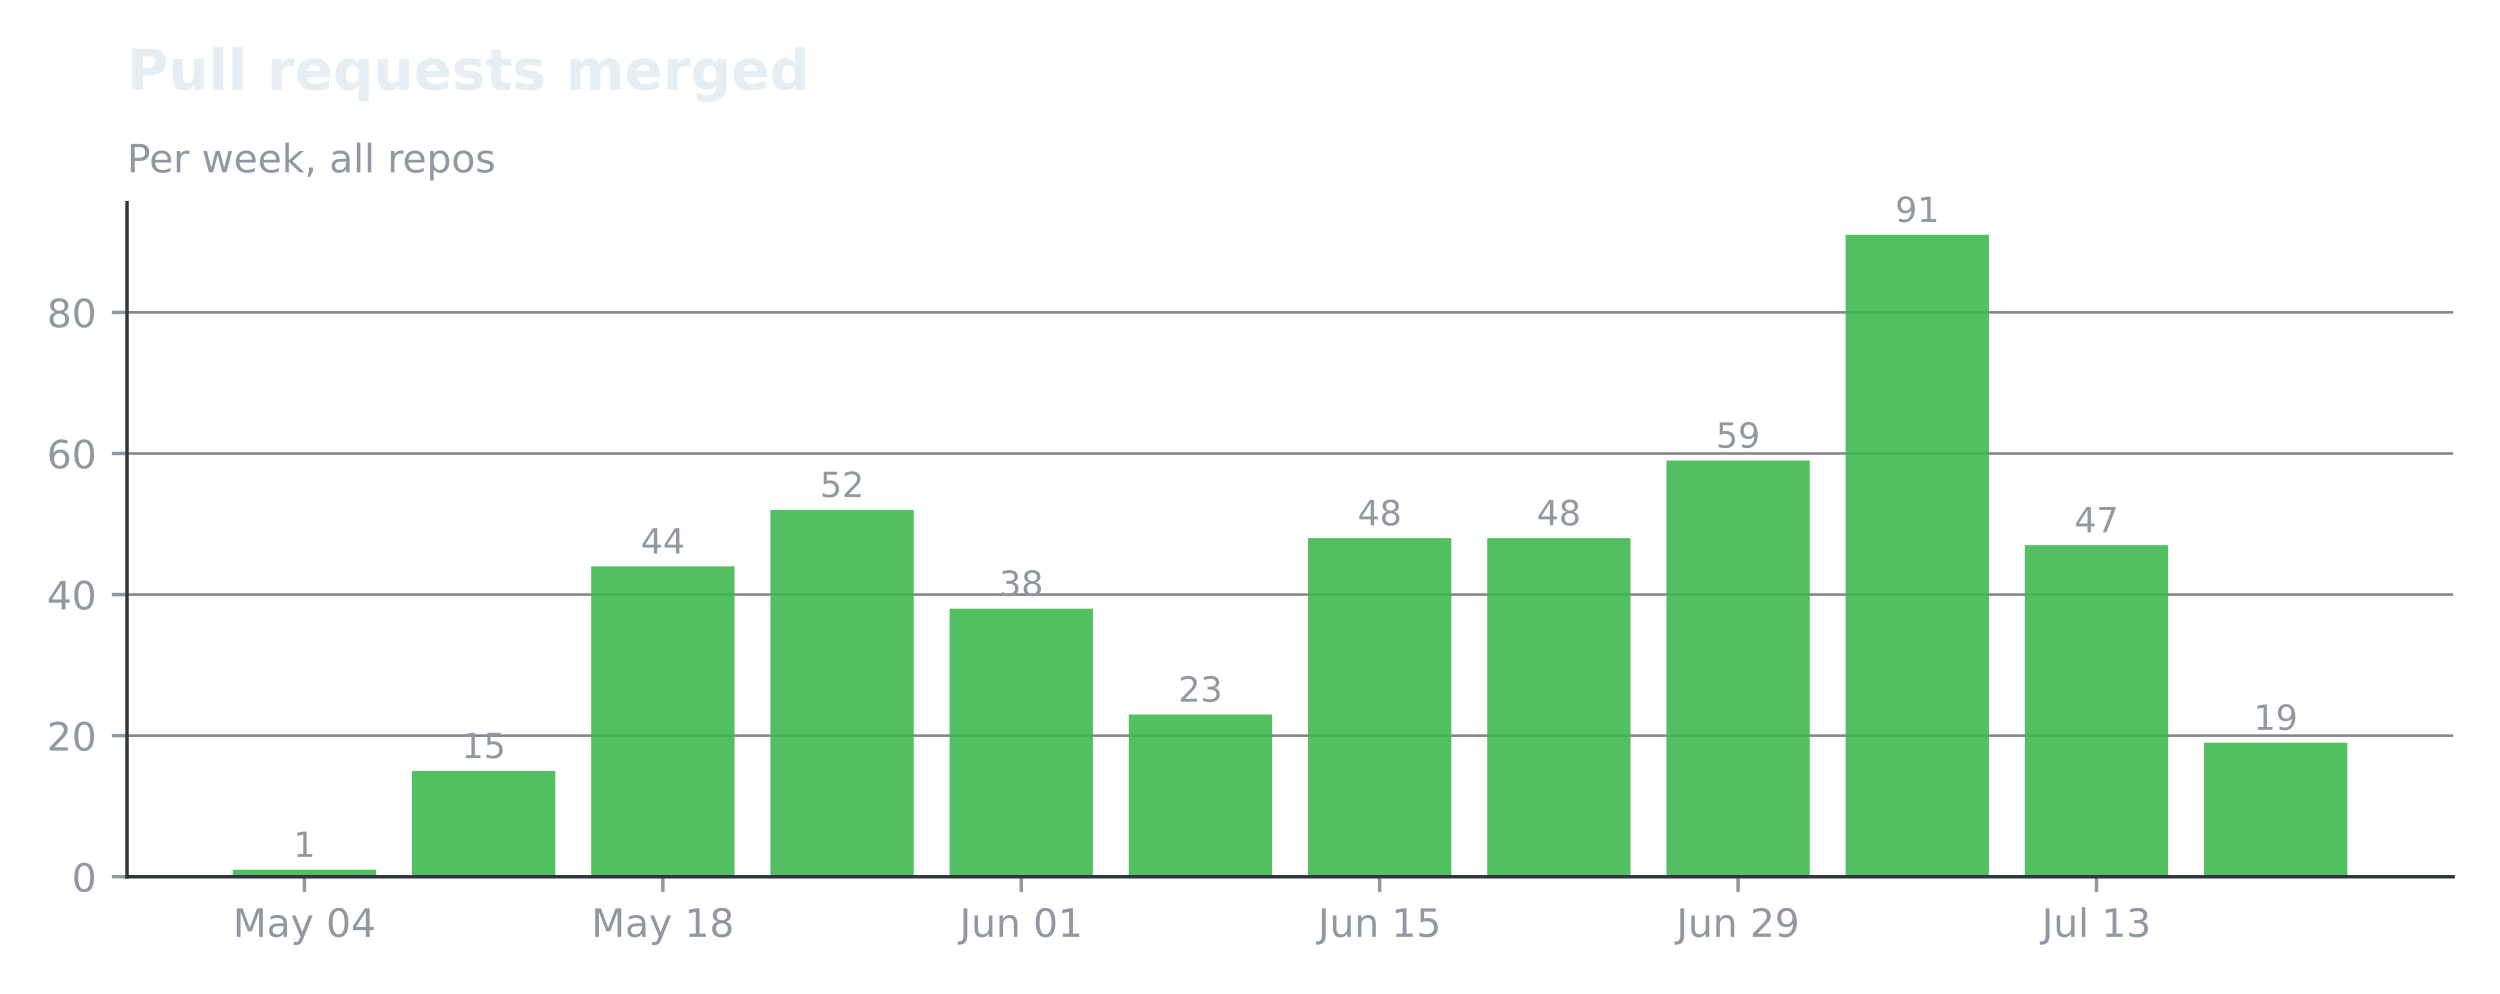
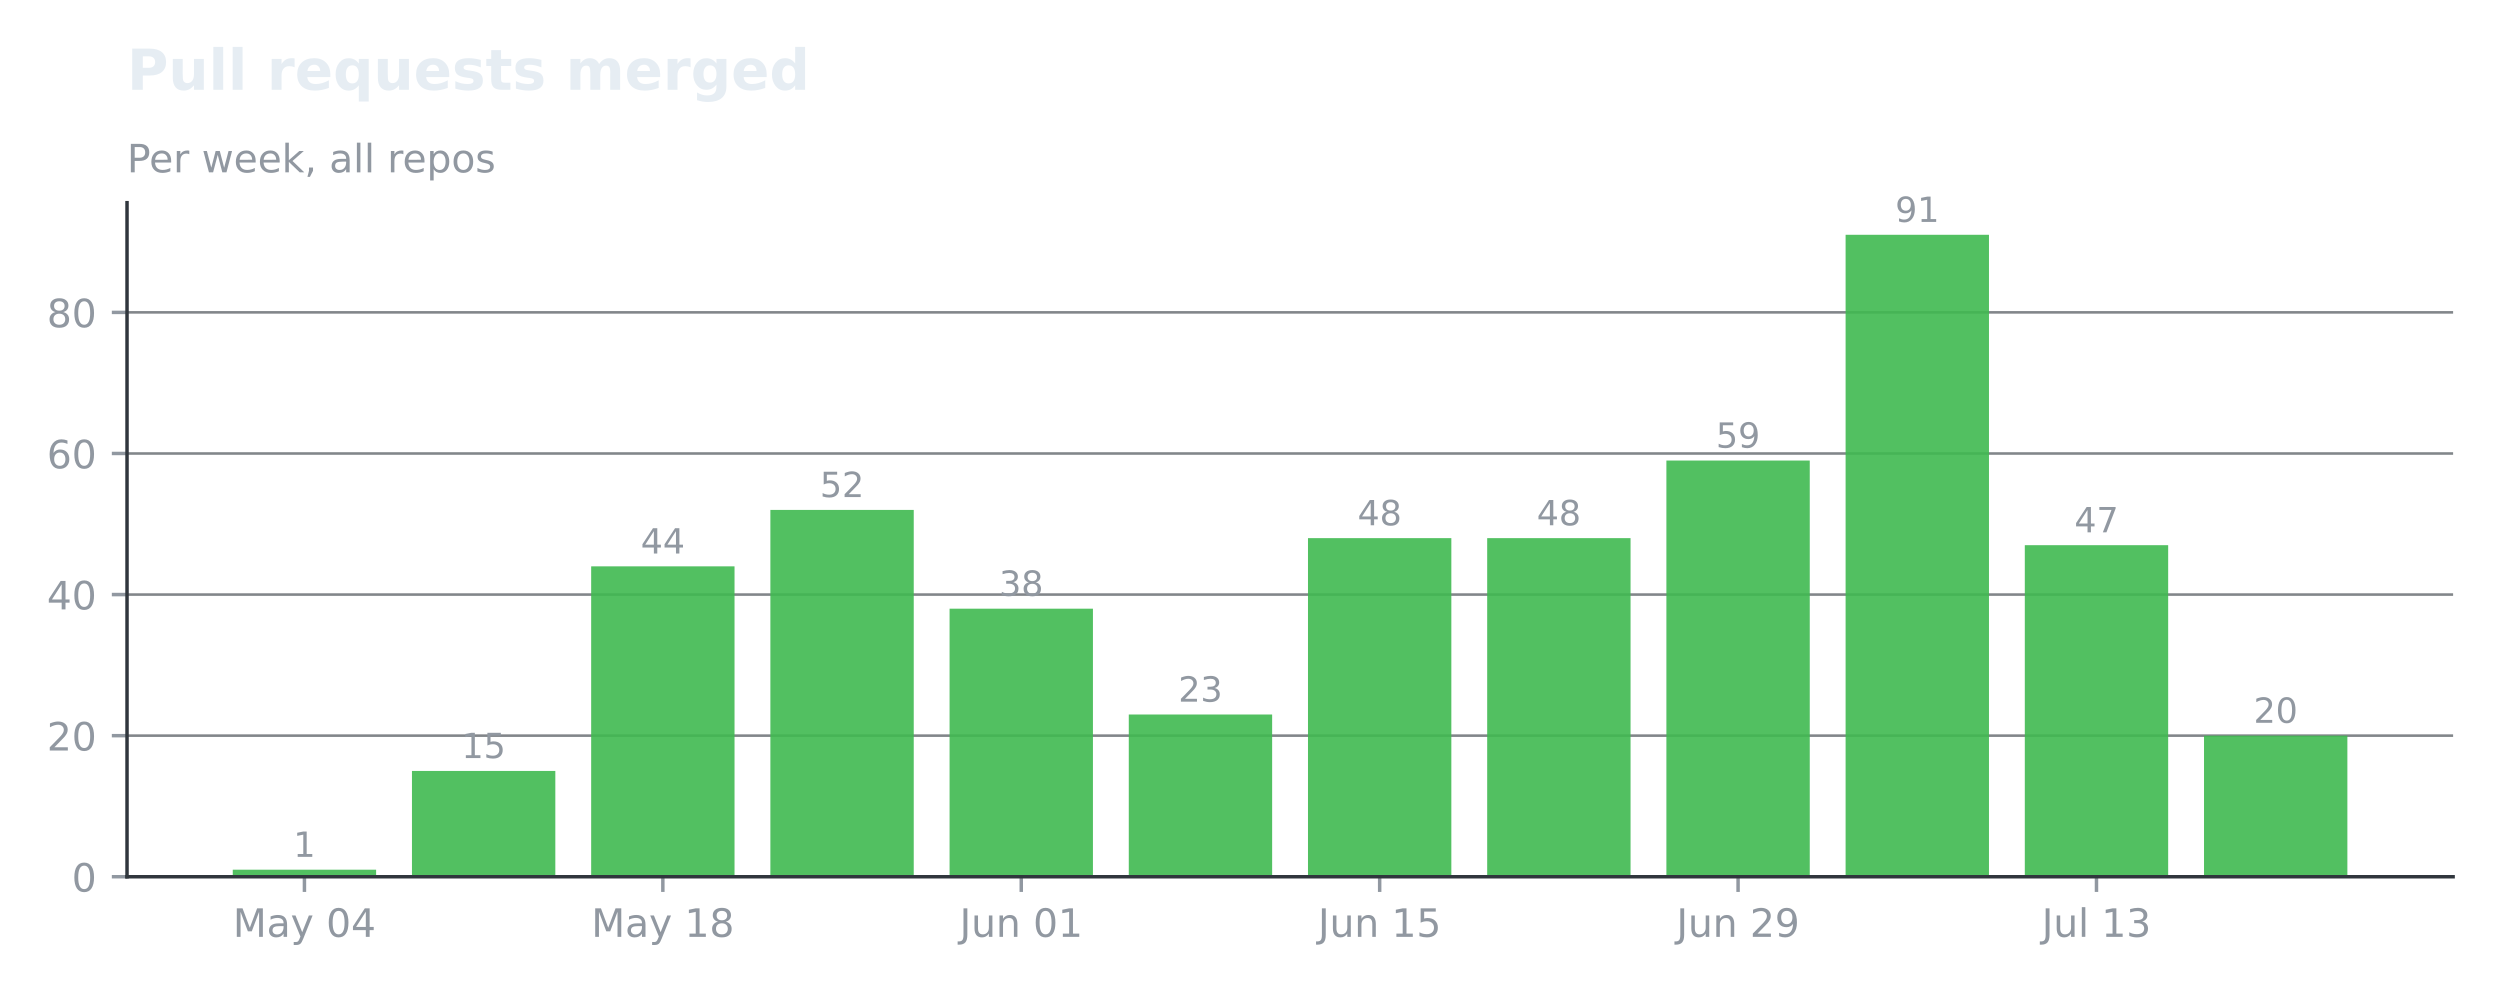
<svg xmlns="http://www.w3.org/2000/svg" xmlns:xlink="http://www.w3.org/1999/xlink" width="575.732pt" height="228.711pt" viewBox="0 0 575.732 228.711" version="1.1">
  <defs>
    <style type="text/css">*{stroke-linejoin: round; stroke-linecap: butt}</style>
  </defs>
  <g id="figure_1">
    <g id="patch_1">
      <path d="M 0 228.711  L 575.732 228.711  L 575.732 -0  L 0 -0  L 0 228.711  z " style="fill: none; opacity: 0" />
    </g>
    <g id="axes_1">
      <g id="patch_2">
        <path d="M 29.253 201.91  L 564.933 201.91  L 564.933 46.678  L 29.253 46.678  L 29.253 201.91  z " style="fill: none" />
      </g>
      <g id="matplotlib.axis_1">
        <g id="xtick_1">
          <g id="line2d_1">
            <defs>
-               <path id="mbb3bbf8a56" d="M 0 0  L 0 3.5  " style="stroke: #9198a1; stroke-width: 0.8" />
+               <path id="mddf675dea5" d="M 0 0  L 0 3.5  " style="stroke: #9198a1; stroke-width: 0.8" />
            </defs>
            <g>
-               <use xlink:href="#mbb3bbf8a56" x="70.109" y="201.91" style="fill: #9198a1; stroke: #9198a1; stroke-width: 0.8" />
+               <use xlink:href="#mddf675dea5" x="70.109" y="201.91" style="fill: #9198a1; stroke: #9198a1; stroke-width: 0.8" />
            </g>
          </g>
          <g id="text_1">
            <g style="fill: #9198a1" transform="translate(53.64929 215.7479) scale(0.09 -0.09)">
              <defs>
                <path id="DejaVuSans-30" d="M 628 4666  L 1569 4666  L 2759 1491  L 3956 4666  L 4897 4666  L 4897 0  L 4281 0  L 4281 4097  L 3078 897  L 2444 897  L 1241 4097  L 1241 0  L 628 0  L 628 4666  z " transform="scale(0.015625)" />
                <path id="DejaVuSans-44" d="M 2194 1759  Q 1497 1759 1228 1600  Q 959 1441 959 1056  Q 959 750 1161 570  Q 1363 391 1709 391  Q 2188 391 2477 730  Q 2766 1069 2766 1631  L 2766 1759  L 2194 1759  z M 3341 1997  L 3341 0  L 2766 0  L 2766 531  Q 2569 213 2275 61  Q 1981 -91 1556 -91  Q 1019 -91 701 211  Q 384 513 384 1019  Q 384 1609 779 1909  Q 1175 2209 1959 2209  L 2766 2209  L 2766 2266  Q 2766 2663 2505 2880  Q 2244 3097 1772 3097  Q 1472 3097 1187 3025  Q 903 2953 641 2809  L 641 3341  Q 956 3463 1253 3523  Q 1550 3584 1831 3584  Q 2591 3584 2966 3190  Q 3341 2797 3341 1997  z " transform="scale(0.015625)" />
                <path id="DejaVuSans-5c" d="M 2059 -325  Q 1816 -950 1584 -1140  Q 1353 -1331 966 -1331  L 506 -1331  L 506 -850  L 844 -850  Q 1081 -850 1212 -737  Q 1344 -625 1503 -206  L 1606 56  L 191 3500  L 800 3500  L 1894 763  L 2988 3500  L 3597 3500  L 2059 -325  z " transform="scale(0.015625)" />
                <path id="DejaVuSans-3" transform="scale(0.015625)" />
                <path id="DejaVuSans-13" d="M 2034 4250  Q 1547 4250 1301 3770  Q 1056 3291 1056 2328  Q 1056 1369 1301 889  Q 1547 409 2034 409  Q 2525 409 2770 889  Q 3016 1369 3016 2328  Q 3016 3291 2770 3770  Q 2525 4250 2034 4250  z M 2034 4750  Q 2819 4750 3233 4129  Q 3647 3509 3647 2328  Q 3647 1150 3233 529  Q 2819 -91 2034 -91  Q 1250 -91 836 529  Q 422 1150 422 2328  Q 422 3509 836 4129  Q 1250 4750 2034 4750  z " transform="scale(0.015625)" />
                <path id="DejaVuSans-17" d="M 2419 4116  L 825 1625  L 2419 1625  L 2419 4116  z M 2253 4666  L 3047 4666  L 3047 1625  L 3713 1625  L 3713 1100  L 3047 1100  L 3047 0  L 2419 0  L 2419 1100  L 313 1100  L 313 1709  L 2253 4666  z " transform="scale(0.015625)" />
              </defs>
              <use xlink:href="#DejaVuSans-30" />
              <use xlink:href="#DejaVuSans-44" transform="translate(86.28125 0)" />
              <use xlink:href="#DejaVuSans-5c" transform="translate(147.5625 0)" />
              <use xlink:href="#DejaVuSans-3" transform="translate(206.75 0)" />
              <use xlink:href="#DejaVuSans-13" transform="translate(238.5312 0)" />
              <use xlink:href="#DejaVuSans-17" transform="translate(302.1562 0)" />
            </g>
          </g>
        </g>
        <g id="xtick_2">
          <g id="line2d_2">
            <g>
-               <use xlink:href="#mbb3bbf8a56" x="152.649" y="201.91" style="fill: #9198a1; stroke: #9198a1; stroke-width: 0.8" />
+               <use xlink:href="#mddf675dea5" x="152.649" y="201.91" style="fill: #9198a1; stroke: #9198a1; stroke-width: 0.8" />
            </g>
          </g>
          <g id="text_2">
            <g style="fill: #9198a1" transform="translate(136.1886 215.7479) scale(0.09 -0.09)">
              <defs>
                <path id="DejaVuSans-14" d="M 794 531  L 1825 531  L 1825 4091  L 703 3866  L 703 4441  L 1819 4666  L 2450 4666  L 2450 531  L 3481 531  L 3481 0  L 794 0  L 794 531  z " transform="scale(0.015625)" />
                <path id="DejaVuSans-1b" d="M 2034 2216  Q 1584 2216 1326 1975  Q 1069 1734 1069 1313  Q 1069 891 1326 650  Q 1584 409 2034 409  Q 2484 409 2743 651  Q 3003 894 3003 1313  Q 3003 1734 2745 1975  Q 2488 2216 2034 2216  z M 1403 2484  Q 997 2584 770 2862  Q 544 3141 544 3541  Q 544 4100 942 4425  Q 1341 4750 2034 4750  Q 2731 4750 3128 4425  Q 3525 4100 3525 3541  Q 3525 3141 3298 2862  Q 3072 2584 2669 2484  Q 3125 2378 3379 2068  Q 3634 1759 3634 1313  Q 3634 634 3220 271  Q 2806 -91 2034 -91  Q 1263 -91 848 271  Q 434 634 434 1313  Q 434 1759 690 2068  Q 947 2378 1403 2484  z M 1172 3481  Q 1172 3119 1398 2916  Q 1625 2713 2034 2713  Q 2441 2713 2670 2916  Q 2900 3119 2900 3481  Q 2900 3844 2670 4047  Q 2441 4250 2034 4250  Q 1625 4250 1398 4047  Q 1172 3844 1172 3481  z " transform="scale(0.015625)" />
              </defs>
              <use xlink:href="#DejaVuSans-30" />
              <use xlink:href="#DejaVuSans-44" transform="translate(86.28125 0)" />
              <use xlink:href="#DejaVuSans-5c" transform="translate(147.5625 0)" />
              <use xlink:href="#DejaVuSans-3" transform="translate(206.75 0)" />
              <use xlink:href="#DejaVuSans-14" transform="translate(238.5312 0)" />
              <use xlink:href="#DejaVuSans-1b" transform="translate(302.1562 0)" />
            </g>
          </g>
        </g>
        <g id="xtick_3">
          <g id="line2d_3">
            <g>
-               <use xlink:href="#mbb3bbf8a56" x="235.188" y="201.91" style="fill: #9198a1; stroke: #9198a1; stroke-width: 0.8" />
+               <use xlink:href="#mddf675dea5" x="235.188" y="201.91" style="fill: #9198a1; stroke: #9198a1; stroke-width: 0.8" />
            </g>
          </g>
          <g id="text_3">
            <g style="fill: #9198a1" transform="translate(221.0004 215.7479) scale(0.09 -0.09)">
              <defs>
                <path id="DejaVuSans-2d" d="M 628 4666  L 1259 4666  L 1259 325  Q 1259 -519 939 -900  Q 619 -1281 -91 -1281  L -331 -1281  L -331 -750  L -134 -750  Q 284 -750 456 -515  Q 628 -281 628 325  L 628 4666  z " transform="scale(0.015625)" />
                <path id="DejaVuSans-58" d="M 544 1381  L 544 3500  L 1119 3500  L 1119 1403  Q 1119 906 1312 657  Q 1506 409 1894 409  Q 2359 409 2629 706  Q 2900 1003 2900 1516  L 2900 3500  L 3475 3500  L 3475 0  L 2900 0  L 2900 538  Q 2691 219 2414 64  Q 2138 -91 1772 -91  Q 1169 -91 856 284  Q 544 659 544 1381  z M 1991 3584  L 1991 3584  z " transform="scale(0.015625)" />
                <path id="DejaVuSans-51" d="M 3513 2113  L 3513 0  L 2938 0  L 2938 2094  Q 2938 2591 2744 2837  Q 2550 3084 2163 3084  Q 1697 3084 1428 2787  Q 1159 2491 1159 1978  L 1159 0  L 581 0  L 581 3500  L 1159 3500  L 1159 2956  Q 1366 3272 1645 3428  Q 1925 3584 2291 3584  Q 2894 3584 3203 3211  Q 3513 2838 3513 2113  z " transform="scale(0.015625)" />
              </defs>
              <use xlink:href="#DejaVuSans-2d" />
              <use xlink:href="#DejaVuSans-58" transform="translate(29.5 0)" />
              <use xlink:href="#DejaVuSans-51" transform="translate(92.875 0)" />
              <use xlink:href="#DejaVuSans-3" transform="translate(156.25 0)" />
              <use xlink:href="#DejaVuSans-13" transform="translate(188.0312 0)" />
              <use xlink:href="#DejaVuSans-14" transform="translate(251.6562 0)" />
            </g>
          </g>
        </g>
        <g id="xtick_4">
          <g id="line2d_4">
            <g>
-               <use xlink:href="#mbb3bbf8a56" x="317.727" y="201.91" style="fill: #9198a1; stroke: #9198a1; stroke-width: 0.8" />
+               <use xlink:href="#mddf675dea5" x="317.727" y="201.91" style="fill: #9198a1; stroke: #9198a1; stroke-width: 0.8" />
            </g>
          </g>
          <g id="text_4">
            <g style="fill: #9198a1" transform="translate(303.5397 215.7479) scale(0.09 -0.09)">
              <defs>
                <path id="DejaVuSans-18" d="M 691 4666  L 3169 4666  L 3169 4134  L 1269 4134  L 1269 2991  Q 1406 3038 1543 3061  Q 1681 3084 1819 3084  Q 2600 3084 3056 2656  Q 3513 2228 3513 1497  Q 3513 744 3044 326  Q 2575 -91 1722 -91  Q 1428 -91 1123 -41  Q 819 9 494 109  L 494 744  Q 775 591 1075 516  Q 1375 441 1709 441  Q 2250 441 2565 725  Q 2881 1009 2881 1497  Q 2881 1984 2565 2268  Q 2250 2553 1709 2553  Q 1456 2553 1204 2497  Q 953 2441 691 2322  L 691 4666  z " transform="scale(0.015625)" />
              </defs>
              <use xlink:href="#DejaVuSans-2d" />
              <use xlink:href="#DejaVuSans-58" transform="translate(29.5 0)" />
              <use xlink:href="#DejaVuSans-51" transform="translate(92.875 0)" />
              <use xlink:href="#DejaVuSans-3" transform="translate(156.25 0)" />
              <use xlink:href="#DejaVuSans-14" transform="translate(188.0312 0)" />
              <use xlink:href="#DejaVuSans-18" transform="translate(251.6562 0)" />
            </g>
          </g>
        </g>
        <g id="xtick_5">
          <g id="line2d_5">
            <g>
-               <use xlink:href="#mbb3bbf8a56" x="400.267" y="201.91" style="fill: #9198a1; stroke: #9198a1; stroke-width: 0.8" />
+               <use xlink:href="#mddf675dea5" x="400.267" y="201.91" style="fill: #9198a1; stroke: #9198a1; stroke-width: 0.8" />
            </g>
          </g>
          <g id="text_5">
            <g style="fill: #9198a1" transform="translate(386.079 215.7479) scale(0.09 -0.09)">
              <defs>
                <path id="DejaVuSans-15" d="M 1228 531  L 3431 531  L 3431 0  L 469 0  L 469 531  Q 828 903 1448 1529  Q 2069 2156 2228 2338  Q 2531 2678 2651 2914  Q 2772 3150 2772 3378  Q 2772 3750 2511 3984  Q 2250 4219 1831 4219  Q 1534 4219 1204 4116  Q 875 4013 500 3803  L 500 4441  Q 881 4594 1212 4672  Q 1544 4750 1819 4750  Q 2544 4750 2975 4387  Q 3406 4025 3406 3419  Q 3406 3131 3298 2873  Q 3191 2616 2906 2266  Q 2828 2175 2409 1742  Q 1991 1309 1228 531  z " transform="scale(0.015625)" />
                <path id="DejaVuSans-1c" d="M 703 97  L 703 672  Q 941 559 1184 500  Q 1428 441 1663 441  Q 2288 441 2617 861  Q 2947 1281 2994 2138  Q 2813 1869 2534 1725  Q 2256 1581 1919 1581  Q 1219 1581 811 2004  Q 403 2428 403 3163  Q 403 3881 828 4315  Q 1253 4750 1959 4750  Q 2769 4750 3195 4129  Q 3622 3509 3622 2328  Q 3622 1225 3098 567  Q 2575 -91 1691 -91  Q 1453 -91 1209 -44  Q 966 3 703 97  z M 1959 2075  Q 2384 2075 2632 2365  Q 2881 2656 2881 3163  Q 2881 3666 2632 3958  Q 2384 4250 1959 4250  Q 1534 4250 1286 3958  Q 1038 3666 1038 3163  Q 1038 2656 1286 2365  Q 1534 2075 1959 2075  z " transform="scale(0.015625)" />
              </defs>
              <use xlink:href="#DejaVuSans-2d" />
              <use xlink:href="#DejaVuSans-58" transform="translate(29.5 0)" />
              <use xlink:href="#DejaVuSans-51" transform="translate(92.875 0)" />
              <use xlink:href="#DejaVuSans-3" transform="translate(156.25 0)" />
              <use xlink:href="#DejaVuSans-15" transform="translate(188.0312 0)" />
              <use xlink:href="#DejaVuSans-1c" transform="translate(251.6562 0)" />
            </g>
          </g>
        </g>
        <g id="xtick_6">
          <g id="line2d_6">
            <g>
-               <use xlink:href="#mbb3bbf8a56" x="482.806" y="201.91" style="fill: #9198a1; stroke: #9198a1; stroke-width: 0.8" />
+               <use xlink:href="#mddf675dea5" x="482.806" y="201.91" style="fill: #9198a1; stroke: #9198a1; stroke-width: 0.8" />
            </g>
          </g>
          <g id="text_6">
            <g style="fill: #9198a1" transform="translate(470.22 215.7486) scale(0.09 -0.09)">
              <defs>
                <path id="DejaVuSans-4f" d="M 603 4863  L 1178 4863  L 1178 0  L 603 0  L 603 4863  z " transform="scale(0.015625)" />
                <path id="DejaVuSans-16" d="M 2597 2516  Q 3050 2419 3304 2112  Q 3559 1806 3559 1356  Q 3559 666 3084 287  Q 2609 -91 1734 -91  Q 1441 -91 1130 -33  Q 819 25 488 141  L 488 750  Q 750 597 1062 519  Q 1375 441 1716 441  Q 2309 441 2620 675  Q 2931 909 2931 1356  Q 2931 1769 2642 2001  Q 2353 2234 1838 2234  L 1294 2234  L 1294 2753  L 1863 2753  Q 2328 2753 2575 2939  Q 2822 3125 2822 3475  Q 2822 3834 2567 4026  Q 2313 4219 1838 4219  Q 1578 4219 1281 4162  Q 984 4106 628 3988  L 628 4550  Q 988 4650 1302 4700  Q 1616 4750 1894 4750  Q 2613 4750 3031 4423  Q 3450 4097 3450 3541  Q 3450 3153 3228 2886  Q 3006 2619 2597 2516  z " transform="scale(0.015625)" />
              </defs>
              <use xlink:href="#DejaVuSans-2d" />
              <use xlink:href="#DejaVuSans-58" transform="translate(29.5 0)" />
              <use xlink:href="#DejaVuSans-4f" transform="translate(92.875 0)" />
              <use xlink:href="#DejaVuSans-3" transform="translate(120.6562 0)" />
              <use xlink:href="#DejaVuSans-14" transform="translate(152.4375 0)" />
              <use xlink:href="#DejaVuSans-16" transform="translate(216.0625 0)" />
            </g>
          </g>
        </g>
      </g>
      <g id="matplotlib.axis_2">
        <g id="ytick_1">
          <g id="line2d_7">
-             <path d="M 29.253 201.91  L 564.933 201.91  " clip-path="url(#p3932a3ec8b)" style="fill: none; stroke: #30363d; stroke-opacity: 0.6; stroke-width: 0.6; stroke-linecap: square" />
+             <path d="M 29.253 201.91  L 564.933 201.91  " clip-path="url(#pc33861492d)" style="fill: none; stroke: #30363d; stroke-opacity: 0.6; stroke-width: 0.6; stroke-linecap: square" />
          </g>
          <g id="line2d_8">
            <defs>
-               <path id="mdd744f3404" d="M 0 0  L -3.5 0  " style="stroke: #9198a1; stroke-width: 0.8" />
+               <path id="ma6fe86ffff" d="M 0 0  L -3.5 0  " style="stroke: #9198a1; stroke-width: 0.8" />
            </defs>
            <g>
-               <use xlink:href="#mdd744f3404" x="29.253" y="201.91" style="fill: #9198a1; stroke: #9198a1; stroke-width: 0.8" />
+               <use xlink:href="#ma6fe86ffff" x="29.253" y="201.91" style="fill: #9198a1; stroke: #9198a1; stroke-width: 0.8" />
            </g>
          </g>
          <g id="text_7">
            <g style="fill: #9198a1" transform="translate(16.52625 205.3289) scale(0.09 -0.09)">
              <use xlink:href="#DejaVuSans-13" />
            </g>
          </g>
        </g>
        <g id="ytick_2">
          <g id="line2d_9">
-             <path d="M 29.253 169.418  L 564.933 169.418  " clip-path="url(#p3932a3ec8b)" style="fill: none; stroke: #30363d; stroke-opacity: 0.6; stroke-width: 0.6; stroke-linecap: square" />
+             <path d="M 29.253 169.418  L 564.933 169.418  " clip-path="url(#pc33861492d)" style="fill: none; stroke: #30363d; stroke-opacity: 0.6; stroke-width: 0.6; stroke-linecap: square" />
          </g>
          <g id="line2d_10">
            <g>
-               <use xlink:href="#mdd744f3404" x="29.253" y="169.418" style="fill: #9198a1; stroke: #9198a1; stroke-width: 0.8" />
+               <use xlink:href="#ma6fe86ffff" x="29.253" y="169.418" style="fill: #9198a1; stroke: #9198a1; stroke-width: 0.8" />
            </g>
          </g>
          <g id="text_8">
            <g style="fill: #9198a1" transform="translate(10.8 172.8366) scale(0.09 -0.09)">
              <use xlink:href="#DejaVuSans-15" />
              <use xlink:href="#DejaVuSans-13" transform="translate(63.625 0)" />
            </g>
          </g>
        </g>
        <g id="ytick_3">
          <g id="line2d_11">
-             <path d="M 29.253 136.925  L 564.933 136.925  " clip-path="url(#p3932a3ec8b)" style="fill: none; stroke: #30363d; stroke-opacity: 0.6; stroke-width: 0.6; stroke-linecap: square" />
+             <path d="M 29.253 136.925  L 564.933 136.925  " clip-path="url(#pc33861492d)" style="fill: none; stroke: #30363d; stroke-opacity: 0.6; stroke-width: 0.6; stroke-linecap: square" />
          </g>
          <g id="line2d_12">
            <g>
-               <use xlink:href="#mdd744f3404" x="29.253" y="136.925" style="fill: #9198a1; stroke: #9198a1; stroke-width: 0.8" />
+               <use xlink:href="#ma6fe86ffff" x="29.253" y="136.925" style="fill: #9198a1; stroke: #9198a1; stroke-width: 0.8" />
            </g>
          </g>
          <g id="text_9">
            <g style="fill: #9198a1" transform="translate(10.8 140.3443) scale(0.09 -0.09)">
              <use xlink:href="#DejaVuSans-17" />
              <use xlink:href="#DejaVuSans-13" transform="translate(63.625 0)" />
            </g>
          </g>
        </g>
        <g id="ytick_4">
          <g id="line2d_13">
-             <path d="M 29.253 104.433  L 564.933 104.433  " clip-path="url(#p3932a3ec8b)" style="fill: none; stroke: #30363d; stroke-opacity: 0.6; stroke-width: 0.6; stroke-linecap: square" />
+             <path d="M 29.253 104.433  L 564.933 104.433  " clip-path="url(#pc33861492d)" style="fill: none; stroke: #30363d; stroke-opacity: 0.6; stroke-width: 0.6; stroke-linecap: square" />
          </g>
          <g id="line2d_14">
            <g>
-               <use xlink:href="#mdd744f3404" x="29.253" y="104.433" style="fill: #9198a1; stroke: #9198a1; stroke-width: 0.8" />
+               <use xlink:href="#ma6fe86ffff" x="29.253" y="104.433" style="fill: #9198a1; stroke: #9198a1; stroke-width: 0.8" />
            </g>
          </g>
          <g id="text_10">
            <g style="fill: #9198a1" transform="translate(10.8 107.852) scale(0.09 -0.09)">
              <defs>
                <path id="DejaVuSans-19" d="M 2113 2584  Q 1688 2584 1439 2293  Q 1191 2003 1191 1497  Q 1191 994 1439 701  Q 1688 409 2113 409  Q 2538 409 2786 701  Q 3034 994 3034 1497  Q 3034 2003 2786 2293  Q 2538 2584 2113 2584  z M 3366 4563  L 3366 3988  Q 3128 4100 2886 4159  Q 2644 4219 2406 4219  Q 1781 4219 1451 3797  Q 1122 3375 1075 2522  Q 1259 2794 1537 2939  Q 1816 3084 2150 3084  Q 2853 3084 3261 2657  Q 3669 2231 3669 1497  Q 3669 778 3244 343  Q 2819 -91 2113 -91  Q 1303 -91 875 529  Q 447 1150 447 2328  Q 447 3434 972 4092  Q 1497 4750 2381 4750  Q 2619 4750 2861 4703  Q 3103 4656 3366 4563  z " transform="scale(0.015625)" />
              </defs>
              <use xlink:href="#DejaVuSans-19" />
              <use xlink:href="#DejaVuSans-13" transform="translate(63.625 0)" />
            </g>
          </g>
        </g>
        <g id="ytick_5">
          <g id="line2d_15">
-             <path d="M 29.253 71.941  L 564.933 71.941  " clip-path="url(#p3932a3ec8b)" style="fill: none; stroke: #30363d; stroke-opacity: 0.6; stroke-width: 0.6; stroke-linecap: square" />
+             <path d="M 29.253 71.941  L 564.933 71.941  " clip-path="url(#pc33861492d)" style="fill: none; stroke: #30363d; stroke-opacity: 0.6; stroke-width: 0.6; stroke-linecap: square" />
          </g>
          <g id="line2d_16">
            <g>
-               <use xlink:href="#mdd744f3404" x="29.253" y="71.941" style="fill: #9198a1; stroke: #9198a1; stroke-width: 0.8" />
+               <use xlink:href="#ma6fe86ffff" x="29.253" y="71.941" style="fill: #9198a1; stroke: #9198a1; stroke-width: 0.8" />
            </g>
          </g>
          <g id="text_11">
            <g style="fill: #9198a1" transform="translate(10.8 75.35968) scale(0.09 -0.09)">
              <use xlink:href="#DejaVuSans-1b" />
              <use xlink:href="#DejaVuSans-13" transform="translate(63.625 0)" />
            </g>
          </g>
        </g>
      </g>
      <g id="patch_3">
-         <path d="M 53.602 201.91  L 86.617 201.91  L 86.617 200.285  L 53.602 200.285  z " clip-path="url(#p3932a3ec8b)" style="fill: #3fb950; opacity: 0.9" />
+         <path d="M 53.602 201.91  L 86.617 201.91  L 86.617 200.285  L 53.602 200.285  z " clip-path="url(#pc33861492d)" style="fill: #3fb950; opacity: 0.9" />
      </g>
      <g id="patch_4">
-         <path d="M 94.871 201.91  L 127.887 201.91  L 127.887 177.541  L 94.871 177.541  z " clip-path="url(#p3932a3ec8b)" style="fill: #3fb950; opacity: 0.9" />
+         <path d="M 94.871 201.91  L 127.887 201.91  L 127.887 177.541  L 94.871 177.541  z " clip-path="url(#pc33861492d)" style="fill: #3fb950; opacity: 0.9" />
      </g>
      <g id="patch_5">
-         <path d="M 136.141 201.91  L 169.157 201.91  L 169.157 130.427  L 136.141 130.427  z " clip-path="url(#p3932a3ec8b)" style="fill: #3fb950; opacity: 0.9" />
+         <path d="M 136.141 201.91  L 169.157 201.91  L 169.157 130.427  L 136.141 130.427  z " clip-path="url(#pc33861492d)" style="fill: #3fb950; opacity: 0.9" />
      </g>
      <g id="patch_6">
-         <path d="M 177.411 201.91  L 210.426 201.91  L 210.426 117.43  L 177.411 117.43  z " clip-path="url(#p3932a3ec8b)" style="fill: #3fb950; opacity: 0.9" />
+         <path d="M 177.411 201.91  L 210.426 201.91  L 210.426 117.43  L 177.411 117.43  z " clip-path="url(#pc33861492d)" style="fill: #3fb950; opacity: 0.9" />
      </g>
      <g id="patch_7">
-         <path d="M 218.68 201.91  L 251.696 201.91  L 251.696 140.175  L 218.68 140.175  z " clip-path="url(#p3932a3ec8b)" style="fill: #3fb950; opacity: 0.9" />
+         <path d="M 218.68 201.91  L 251.696 201.91  L 251.696 140.175  L 218.68 140.175  z " clip-path="url(#pc33861492d)" style="fill: #3fb950; opacity: 0.9" />
      </g>
      <g id="patch_8">
-         <path d="M 259.95 201.91  L 292.966 201.91  L 292.966 164.544  L 259.95 164.544  z " clip-path="url(#p3932a3ec8b)" style="fill: #3fb950; opacity: 0.9" />
+         <path d="M 259.95 201.91  L 292.966 201.91  L 292.966 164.544  L 259.95 164.544  z " clip-path="url(#pc33861492d)" style="fill: #3fb950; opacity: 0.9" />
      </g>
      <g id="patch_9">
-         <path d="M 301.219 201.91  L 334.235 201.91  L 334.235 123.928  L 301.219 123.928  z " clip-path="url(#p3932a3ec8b)" style="fill: #3fb950; opacity: 0.9" />
+         <path d="M 301.219 201.91  L 334.235 201.91  L 334.235 123.928  L 301.219 123.928  z " clip-path="url(#pc33861492d)" style="fill: #3fb950; opacity: 0.9" />
      </g>
      <g id="patch_10">
-         <path d="M 342.489 201.91  L 375.505 201.91  L 375.505 123.928  L 342.489 123.928  z " clip-path="url(#p3932a3ec8b)" style="fill: #3fb950; opacity: 0.9" />
+         <path d="M 342.489 201.91  L 375.505 201.91  L 375.505 123.928  L 342.489 123.928  z " clip-path="url(#pc33861492d)" style="fill: #3fb950; opacity: 0.9" />
      </g>
      <g id="patch_11">
-         <path d="M 383.759 201.91  L 416.774 201.91  L 416.774 106.058  L 383.759 106.058  z " clip-path="url(#p3932a3ec8b)" style="fill: #3fb950; opacity: 0.9" />
+         <path d="M 383.759 201.91  L 416.774 201.91  L 416.774 106.058  L 383.759 106.058  z " clip-path="url(#pc33861492d)" style="fill: #3fb950; opacity: 0.9" />
      </g>
      <g id="patch_12">
-         <path d="M 425.028 201.91  L 458.044 201.91  L 458.044 54.07  L 425.028 54.07  z " clip-path="url(#p3932a3ec8b)" style="fill: #3fb950; opacity: 0.9" />
+         <path d="M 425.028 201.91  L 458.044 201.91  L 458.044 54.07  L 425.028 54.07  z " clip-path="url(#pc33861492d)" style="fill: #3fb950; opacity: 0.9" />
      </g>
      <g id="patch_13">
-         <path d="M 466.298 201.91  L 499.314 201.91  L 499.314 125.553  L 466.298 125.553  z " clip-path="url(#p3932a3ec8b)" style="fill: #3fb950; opacity: 0.9" />
+         <path d="M 466.298 201.91  L 499.314 201.91  L 499.314 125.553  L 466.298 125.553  z " clip-path="url(#pc33861492d)" style="fill: #3fb950; opacity: 0.9" />
      </g>
      <g id="patch_14">
-         <path d="M 507.568 201.91  L 540.583 201.91  L 540.583 171.042  L 507.568 171.042  z " clip-path="url(#p3932a3ec8b)" style="fill: #3fb950; opacity: 0.9" />
+         <path d="M 507.568 201.91  L 540.583 201.91  L 540.583 169.418  L 507.568 169.418  z " clip-path="url(#pc33861492d)" style="fill: #3fb950; opacity: 0.9" />
      </g>
      <g id="patch_15">
        <path d="M 29.253 201.91  L 29.253 46.678  " style="fill: none; stroke: #30363d; stroke-width: 0.8; stroke-linejoin: miter; stroke-linecap: square" />
      </g>
      <g id="patch_16">
        <path d="M 29.253 201.91  L 564.933 201.91  " style="fill: none; stroke: #30363d; stroke-width: 0.8; stroke-linejoin: miter; stroke-linecap: square" />
      </g>
      <g id="text_12">
        <g style="fill: #9198a1" transform="translate(67.56445 197.3286) scale(0.08 -0.08)">
          <use xlink:href="#DejaVuSans-14" />
        </g>
      </g>
      <g id="text_13">
        <g style="fill: #9198a1" transform="translate(106.2891 174.5839) scale(0.08 -0.08)">
          <use xlink:href="#DejaVuSans-14" />
          <use xlink:href="#DejaVuSans-18" transform="translate(63.625 0)" />
        </g>
      </g>
      <g id="text_14">
        <g style="fill: #9198a1" transform="translate(147.5587 127.4701) scale(0.08 -0.08)">
          <use xlink:href="#DejaVuSans-17" />
          <use xlink:href="#DejaVuSans-17" transform="translate(63.625 0)" />
        </g>
      </g>
      <g id="text_15">
        <g style="fill: #9198a1" transform="translate(188.8284 114.4732) scale(0.08 -0.08)">
          <use xlink:href="#DejaVuSans-18" />
          <use xlink:href="#DejaVuSans-15" transform="translate(63.625 0)" />
        </g>
      </g>
      <g id="text_16">
        <g style="fill: #9198a1" transform="translate(230.098 137.2178) scale(0.08 -0.08)">
          <use xlink:href="#DejaVuSans-16" />
          <use xlink:href="#DejaVuSans-1b" transform="translate(63.625 0)" />
        </g>
      </g>
      <g id="text_17">
        <g style="fill: #9198a1" transform="translate(271.3677 161.587) scale(0.08 -0.08)">
          <use xlink:href="#DejaVuSans-15" />
          <use xlink:href="#DejaVuSans-16" transform="translate(63.625 0)" />
        </g>
      </g>
      <g id="text_18">
        <g style="fill: #9198a1" transform="translate(312.6373 120.9716) scale(0.08 -0.08)">
          <use xlink:href="#DejaVuSans-17" />
          <use xlink:href="#DejaVuSans-1b" transform="translate(63.625 0)" />
        </g>
      </g>
      <g id="text_19">
        <g style="fill: #9198a1" transform="translate(353.907 120.9716) scale(0.08 -0.08)">
          <use xlink:href="#DejaVuSans-17" />
          <use xlink:href="#DejaVuSans-1b" transform="translate(63.625 0)" />
        </g>
      </g>
      <g id="text_20">
        <g style="fill: #9198a1" transform="translate(395.1766 103.1009) scale(0.08 -0.08)">
          <use xlink:href="#DejaVuSans-18" />
          <use xlink:href="#DejaVuSans-1c" transform="translate(63.625 0)" />
        </g>
      </g>
      <g id="text_21">
        <g style="fill: #9198a1" transform="translate(436.4463 51.11317) scale(0.08 -0.08)">
          <use xlink:href="#DejaVuSans-1c" />
          <use xlink:href="#DejaVuSans-14" transform="translate(63.625 0)" />
        </g>
      </g>
      <g id="text_22">
        <g style="fill: #9198a1" transform="translate(477.7159 122.5962) scale(0.08 -0.08)">
          <defs>
            <path id="DejaVuSans-1a" d="M 525 4666  L 3525 4666  L 3525 4397  L 1831 0  L 1172 0  L 2766 4134  L 525 4134  L 525 4666  z " transform="scale(0.015625)" />
          </defs>
          <use xlink:href="#DejaVuSans-17" />
          <use xlink:href="#DejaVuSans-1a" transform="translate(63.625 0)" />
        </g>
      </g>
      <g id="text_23">
-         <g style="fill: #9198a1" transform="translate(518.9856 168.0855) scale(0.08 -0.08)">
-           <use xlink:href="#DejaVuSans-14" />
-           <use xlink:href="#DejaVuSans-1c" transform="translate(63.625 0)" />
+         <g style="fill: #9198a1" transform="translate(518.9856 166.4609) scale(0.08 -0.08)">
+           <use xlink:href="#DejaVuSans-15" />
+           <use xlink:href="#DejaVuSans-13" transform="translate(63.625 0)" />
        </g>
      </g>
      <g id="text_24">
        <g style="fill: #9198a1" transform="translate(29.2525 39.69253) scale(0.09 -0.09)">
          <defs>
            <path id="DejaVuSans-33" d="M 1259 4147  L 1259 2394  L 2053 2394  Q 2494 2394 2734 2622  Q 2975 2850 2975 3272  Q 2975 3691 2734 3919  Q 2494 4147 2053 4147  L 1259 4147  z M 628 4666  L 2053 4666  Q 2838 4666 3239 4311  Q 3641 3956 3641 3272  Q 3641 2581 3239 2228  Q 2838 1875 2053 1875  L 1259 1875  L 1259 0  L 628 0  L 628 4666  z " transform="scale(0.015625)" />
            <path id="DejaVuSans-48" d="M 3597 1894  L 3597 1613  L 953 1613  Q 991 1019 1311 708  Q 1631 397 2203 397  Q 2534 397 2845 478  Q 3156 559 3463 722  L 3463 178  Q 3153 47 2828 -22  Q 2503 -91 2169 -91  Q 1331 -91 842 396  Q 353 884 353 1716  Q 353 2575 817 3079  Q 1281 3584 2069 3584  Q 2775 3584 3186 3129  Q 3597 2675 3597 1894  z M 3022 2063  Q 3016 2534 2758 2815  Q 2500 3097 2075 3097  Q 1594 3097 1305 2825  Q 1016 2553 972 2059  L 3022 2063  z " transform="scale(0.015625)" />
            <path id="DejaVuSans-55" d="M 2631 2963  Q 2534 3019 2420 3045  Q 2306 3072 2169 3072  Q 1681 3072 1420 2755  Q 1159 2438 1159 1844  L 1159 0  L 581 0  L 581 3500  L 1159 3500  L 1159 2956  Q 1341 3275 1631 3429  Q 1922 3584 2338 3584  Q 2397 3584 2469 3576  Q 2541 3569 2628 3553  L 2631 2963  z " transform="scale(0.015625)" />
            <path id="DejaVuSans-5a" d="M 269 3500  L 844 3500  L 1563 769  L 2278 3500  L 2956 3500  L 3675 769  L 4391 3500  L 4966 3500  L 4050 0  L 3372 0  L 2619 2869  L 1863 0  L 1184 0  L 269 3500  z " transform="scale(0.015625)" />
            <path id="DejaVuSans-4e" d="M 581 4863  L 1159 4863  L 1159 1991  L 2875 3500  L 3609 3500  L 1753 1863  L 3688 0  L 2938 0  L 1159 1709  L 1159 0  L 581 0  L 581 4863  z " transform="scale(0.015625)" />
            <path id="DejaVuSans-f" d="M 750 794  L 1409 794  L 1409 256  L 897 -744  L 494 -744  L 750 256  L 750 794  z " transform="scale(0.015625)" />
            <path id="DejaVuSans-53" d="M 1159 525  L 1159 -1331  L 581 -1331  L 581 3500  L 1159 3500  L 1159 2969  Q 1341 3281 1617 3432  Q 1894 3584 2278 3584  Q 2916 3584 3314 3078  Q 3713 2572 3713 1747  Q 3713 922 3314 415  Q 2916 -91 2278 -91  Q 1894 -91 1617 61  Q 1341 213 1159 525  z M 3116 1747  Q 3116 2381 2855 2742  Q 2594 3103 2138 3103  Q 1681 3103 1420 2742  Q 1159 2381 1159 1747  Q 1159 1113 1420 752  Q 1681 391 2138 391  Q 2594 391 2855 752  Q 3116 1113 3116 1747  z " transform="scale(0.015625)" />
            <path id="DejaVuSans-52" d="M 1959 3097  Q 1497 3097 1228 2736  Q 959 2375 959 1747  Q 959 1119 1226 758  Q 1494 397 1959 397  Q 2419 397 2687 759  Q 2956 1122 2956 1747  Q 2956 2369 2687 2733  Q 2419 3097 1959 3097  z M 1959 3584  Q 2709 3584 3137 3096  Q 3566 2609 3566 1747  Q 3566 888 3137 398  Q 2709 -91 1959 -91  Q 1206 -91 779 398  Q 353 888 353 1747  Q 353 2609 779 3096  Q 1206 3584 1959 3584  z " transform="scale(0.015625)" />
            <path id="DejaVuSans-56" d="M 2834 3397  L 2834 2853  Q 2591 2978 2328 3040  Q 2066 3103 1784 3103  Q 1356 3103 1142 2972  Q 928 2841 928 2578  Q 928 2378 1081 2264  Q 1234 2150 1697 2047  L 1894 2003  Q 2506 1872 2764 1633  Q 3022 1394 3022 966  Q 3022 478 2636 193  Q 2250 -91 1575 -91  Q 1294 -91 989 -36  Q 684 19 347 128  L 347 722  Q 666 556 975 473  Q 1284 391 1588 391  Q 1994 391 2212 530  Q 2431 669 2431 922  Q 2431 1156 2273 1281  Q 2116 1406 1581 1522  L 1381 1569  Q 847 1681 609 1914  Q 372 2147 372 2553  Q 372 3047 722 3315  Q 1072 3584 1716 3584  Q 2034 3584 2315 3537  Q 2597 3491 2834 3397  z " transform="scale(0.015625)" />
          </defs>
          <use xlink:href="#DejaVuSans-33" />
          <use xlink:href="#DejaVuSans-48" transform="translate(56.73438 0)" />
          <use xlink:href="#DejaVuSans-55" transform="translate(118.2656 0)" />
          <use xlink:href="#DejaVuSans-3" transform="translate(159.375 0)" />
          <use xlink:href="#DejaVuSans-5a" transform="translate(191.1562 0)" />
          <use xlink:href="#DejaVuSans-48" transform="translate(272.9375 0)" />
          <use xlink:href="#DejaVuSans-48" transform="translate(334.4688 0)" />
          <use xlink:href="#DejaVuSans-4e" transform="translate(396 0)" />
          <use xlink:href="#DejaVuSans-f" transform="translate(453.9062 0)" />
          <use xlink:href="#DejaVuSans-3" transform="translate(485.6875 0)" />
          <use xlink:href="#DejaVuSans-44" transform="translate(517.4688 0)" />
          <use xlink:href="#DejaVuSans-4f" transform="translate(578.75 0)" />
          <use xlink:href="#DejaVuSans-4f" transform="translate(606.5312 0)" />
          <use xlink:href="#DejaVuSans-3" transform="translate(634.3125 0)" />
          <use xlink:href="#DejaVuSans-55" transform="translate(666.0938 0)" />
          <use xlink:href="#DejaVuSans-48" transform="translate(705 0)" />
          <use xlink:href="#DejaVuSans-53" transform="translate(766.5312 0)" />
          <use xlink:href="#DejaVuSans-52" transform="translate(830.0156 0)" />
          <use xlink:href="#DejaVuSans-56" transform="translate(891.2031 0)" />
        </g>
      </g>
      <g id="text_25">
        <g style="fill: #e6edf3" transform="translate(29.2525 20.67797) scale(0.13 -0.13)">
          <defs>
            <path id="DejaVuSans-Bold-33" d="M 588 4666  L 2584 4666  Q 3475 4666 3951 4270  Q 4428 3875 4428 3144  Q 4428 2409 3951 2014  Q 3475 1619 2584 1619  L 1791 1619  L 1791 0  L 588 0  L 588 4666  z M 1791 3794  L 1791 2491  L 2456 2491  Q 2806 2491 2997 2661  Q 3188 2831 3188 3144  Q 3188 3456 2997 3625  Q 2806 3794 2456 3794  L 1791 3794  z " transform="scale(0.015625)" />
            <path id="DejaVuSans-Bold-58" d="M 500 1363  L 500 3500  L 1625 3500  L 1625 3150  Q 1625 2866 1622 2436  Q 1619 2006 1619 1863  Q 1619 1441 1641 1255  Q 1663 1069 1716 984  Q 1784 875 1895 815  Q 2006 756 2150 756  Q 2500 756 2700 1025  Q 2900 1294 2900 1772  L 2900 3500  L 4019 3500  L 4019 0  L 2900 0  L 2900 506  Q 2647 200 2364 54  Q 2081 -91 1741 -91  Q 1134 -91 817 281  Q 500 653 500 1363  z " transform="scale(0.015625)" />
            <path id="DejaVuSans-Bold-4f" d="M 538 4863  L 1656 4863  L 1656 0  L 538 0  L 538 4863  z " transform="scale(0.015625)" />
            <path id="DejaVuSans-Bold-3" transform="scale(0.015625)" />
            <path id="DejaVuSans-Bold-55" d="M 3138 2547  Q 2991 2616 2845 2648  Q 2700 2681 2553 2681  Q 2122 2681 1889 2404  Q 1656 2128 1656 1613  L 1656 0  L 538 0  L 538 3500  L 1656 3500  L 1656 2925  Q 1872 3269 2151 3426  Q 2431 3584 2822 3584  Q 2878 3584 2943 3579  Q 3009 3575 3134 3559  L 3138 2547  z " transform="scale(0.015625)" />
            <path id="DejaVuSans-Bold-48" d="M 4031 1759  L 4031 1441  L 1416 1441  Q 1456 1047 1700 850  Q 1944 653 2381 653  Q 2734 653 3104 758  Q 3475 863 3866 1075  L 3866 213  Q 3469 63 3072 -14  Q 2675 -91 2278 -91  Q 1328 -91 801 392  Q 275 875 275 1747  Q 275 2603 792 3093  Q 1309 3584 2216 3584  Q 3041 3584 3536 3087  Q 4031 2591 4031 1759  z M 2881 2131  Q 2881 2450 2695 2645  Q 2509 2841 2209 2841  Q 1884 2841 1681 2658  Q 1478 2475 1428 2131  L 2881 2131  z " transform="scale(0.015625)" />
            <path id="DejaVuSans-Bold-54" d="M 2181 2772  Q 1825 2772 1636 2509  Q 1447 2247 1447 1747  Q 1447 1247 1636 984  Q 1825 722 2181 722  Q 2541 722 2730 984  Q 2919 1247 2919 1747  Q 2919 2247 2730 2509  Q 2541 2772 2181 2772  z M 2919 506  Q 2688 197 2409 53  Q 2131 -91 1766 -91  Q 1119 -91 703 423  Q 288 938 288 1747  Q 288 2556 703 3067  Q 1119 3578 1766 3578  Q 2131 3578 2409 3434  Q 2688 3291 2919 2981  L 2919 3500  L 4044 3500  L 4044 -1331  L 2919 -1331  L 2919 506  z " transform="scale(0.015625)" />
            <path id="DejaVuSans-Bold-56" d="M 3272 3391  L 3272 2541  Q 2913 2691 2578 2766  Q 2244 2841 1947 2841  Q 1628 2841 1473 2761  Q 1319 2681 1319 2516  Q 1319 2381 1436 2309  Q 1553 2238 1856 2203  L 2053 2175  Q 2913 2066 3209 1816  Q 3506 1566 3506 1031  Q 3506 472 3093 190  Q 2681 -91 1863 -91  Q 1516 -91 1145 -36  Q 775 19 384 128  L 384 978  Q 719 816 1070 734  Q 1422 653 1784 653  Q 2113 653 2278 743  Q 2444 834 2444 1013  Q 2444 1163 2330 1236  Q 2216 1309 1875 1350  L 1678 1375  Q 931 1469 631 1722  Q 331 1975 331 2491  Q 331 3047 712 3315  Q 1094 3584 1881 3584  Q 2191 3584 2531 3537  Q 2872 3491 3272 3391  z " transform="scale(0.015625)" />
            <path id="DejaVuSans-Bold-57" d="M 1759 4494  L 1759 3500  L 2913 3500  L 2913 2700  L 1759 2700  L 1759 1216  Q 1759 972 1856 886  Q 1953 800 2241 800  L 2816 800  L 2816 0  L 1856 0  Q 1194 0 917 276  Q 641 553 641 1216  L 641 2700  L 84 2700  L 84 3500  L 641 3500  L 641 4494  L 1759 4494  z " transform="scale(0.015625)" />
            <path id="DejaVuSans-Bold-50" d="M 3781 2919  Q 3994 3244 4286 3414  Q 4578 3584 4928 3584  Q 5531 3584 5847 3212  Q 6163 2841 6163 2131  L 6163 0  L 5038 0  L 5038 1825  Q 5041 1866 5042 1909  Q 5044 1953 5044 2034  Q 5044 2406 4934 2573  Q 4825 2741 4581 2741  Q 4263 2741 4089 2478  Q 3916 2216 3909 1719  L 3909 0  L 2784 0  L 2784 1825  Q 2784 2406 2684 2573  Q 2584 2741 2328 2741  Q 2006 2741 1831 2477  Q 1656 2213 1656 1722  L 1656 0  L 531 0  L 531 3500  L 1656 3500  L 1656 2988  Q 1863 3284 2130 3434  Q 2397 3584 2719 3584  Q 3081 3584 3359 3409  Q 3638 3234 3781 2919  z " transform="scale(0.015625)" />
            <path id="DejaVuSans-Bold-4a" d="M 2919 594  Q 2688 288 2409 144  Q 2131 0 1766 0  Q 1125 0 706 504  Q 288 1009 288 1791  Q 288 2575 706 3076  Q 1125 3578 1766 3578  Q 2131 3578 2409 3434  Q 2688 3291 2919 2981  L 2919 3500  L 4044 3500  L 4044 353  Q 4044 -491 3511 -936  Q 2978 -1381 1966 -1381  Q 1638 -1381 1331 -1331  Q 1025 -1281 716 -1178  L 716 -306  Q 1009 -475 1290 -558  Q 1572 -641 1856 -641  Q 2406 -641 2662 -400  Q 2919 -159 2919 353  L 2919 594  z M 2181 2772  Q 1834 2772 1640 2515  Q 1447 2259 1447 1791  Q 1447 1309 1634 1061  Q 1822 813 2181 813  Q 2531 813 2725 1069  Q 2919 1325 2919 1791  Q 2919 2259 2725 2515  Q 2531 2772 2181 2772  z " transform="scale(0.015625)" />
            <path id="DejaVuSans-Bold-47" d="M 2919 2988  L 2919 4863  L 4044 4863  L 4044 0  L 2919 0  L 2919 506  Q 2688 197 2409 53  Q 2131 -91 1766 -91  Q 1119 -91 703 423  Q 288 938 288 1747  Q 288 2556 703 3070  Q 1119 3584 1766 3584  Q 2128 3584 2408 3439  Q 2688 3294 2919 2988  z M 2181 722  Q 2541 722 2730 984  Q 2919 1247 2919 1747  Q 2919 2247 2730 2509  Q 2541 2772 2181 2772  Q 1825 2772 1636 2509  Q 1447 2247 1447 1747  Q 1447 1247 1636 984  Q 1825 722 2181 722  z " transform="scale(0.015625)" />
          </defs>
          <use xlink:href="#DejaVuSans-Bold-33" />
          <use xlink:href="#DejaVuSans-Bold-58" transform="translate(73.29688 0)" />
          <use xlink:href="#DejaVuSans-Bold-4f" transform="translate(144.4844 0)" />
          <use xlink:href="#DejaVuSans-Bold-4f" transform="translate(178.7656 0)" />
          <use xlink:href="#DejaVuSans-Bold-3" transform="translate(213.0469 0)" />
          <use xlink:href="#DejaVuSans-Bold-55" transform="translate(247.8594 0)" />
          <use xlink:href="#DejaVuSans-Bold-48" transform="translate(297.1719 0)" />
          <use xlink:href="#DejaVuSans-Bold-54" transform="translate(365 0)" />
          <use xlink:href="#DejaVuSans-Bold-58" transform="translate(436.5781 0)" />
          <use xlink:href="#DejaVuSans-Bold-48" transform="translate(507.7656 0)" />
          <use xlink:href="#DejaVuSans-Bold-56" transform="translate(575.5938 0)" />
          <use xlink:href="#DejaVuSans-Bold-57" transform="translate(635.1094 0)" />
          <use xlink:href="#DejaVuSans-Bold-56" transform="translate(682.9062 0)" />
          <use xlink:href="#DejaVuSans-Bold-3" transform="translate(742.4219 0)" />
          <use xlink:href="#DejaVuSans-Bold-50" transform="translate(777.2344 0)" />
          <use xlink:href="#DejaVuSans-Bold-48" transform="translate(881.4375 0)" />
          <use xlink:href="#DejaVuSans-Bold-55" transform="translate(949.2656 0)" />
          <use xlink:href="#DejaVuSans-Bold-4a" transform="translate(998.5781 0)" />
          <use xlink:href="#DejaVuSans-Bold-48" transform="translate(1070.156 0)" />
          <use xlink:href="#DejaVuSans-Bold-47" transform="translate(1137.984 0)" />
        </g>
      </g>
    </g>
  </g>
  <defs>
-     <clipPath id="p3932a3ec8b">
+     <clipPath id="pc33861492d">
      <rect x="29.253" y="46.678" width="535.68" height="155.232" />
    </clipPath>
  </defs>
</svg>
